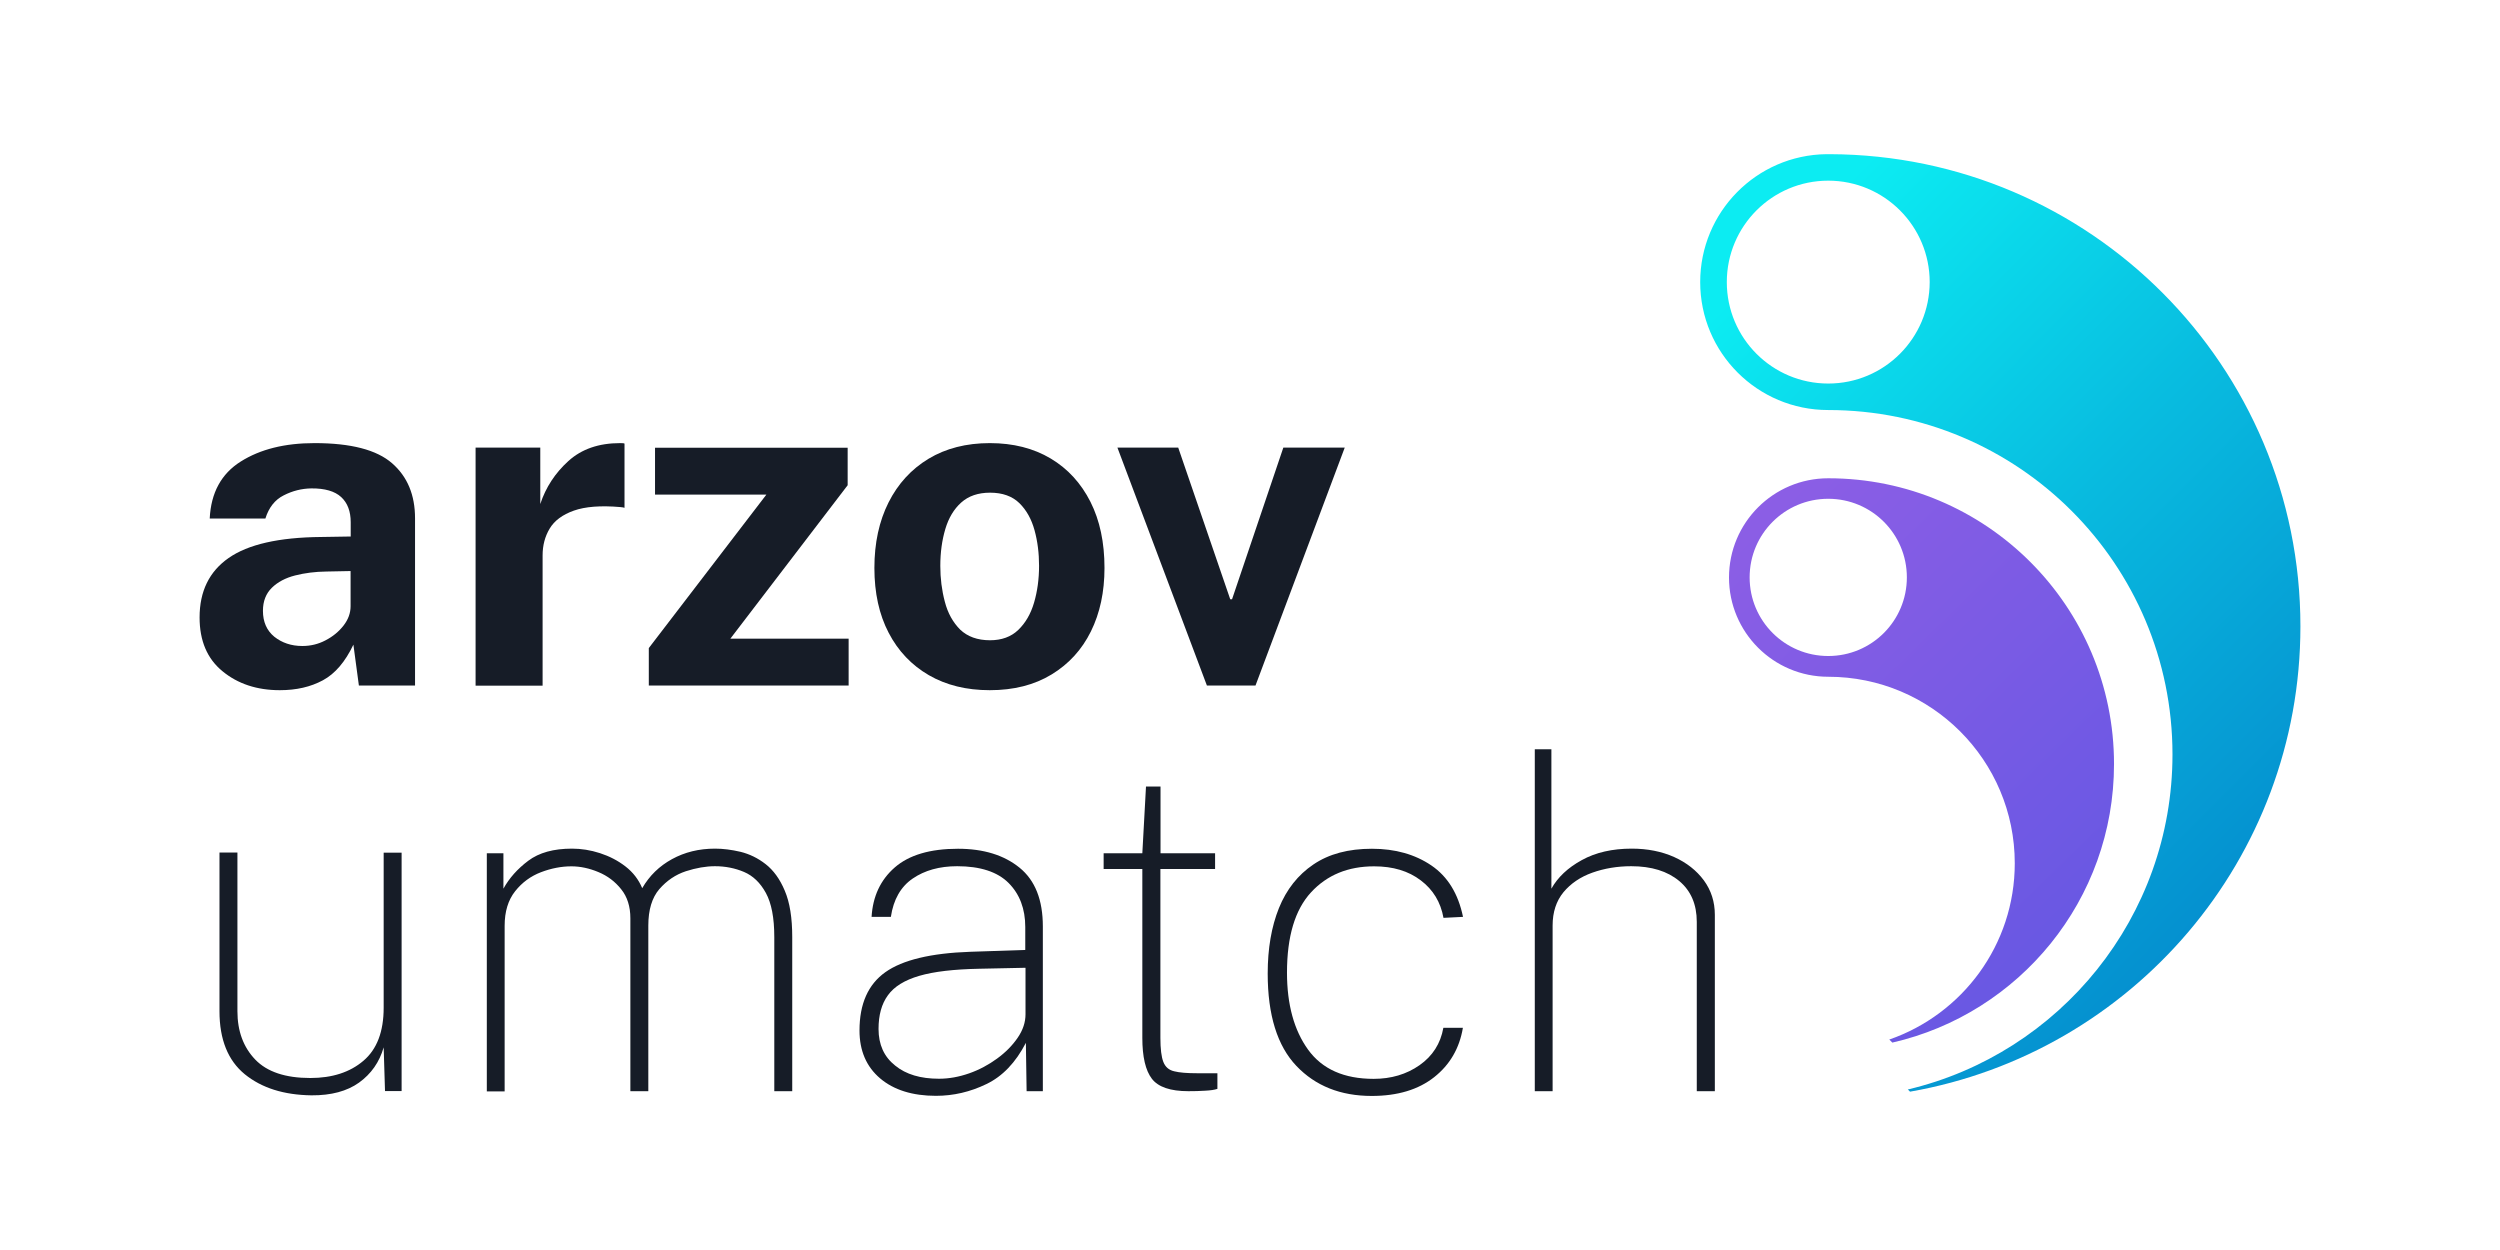
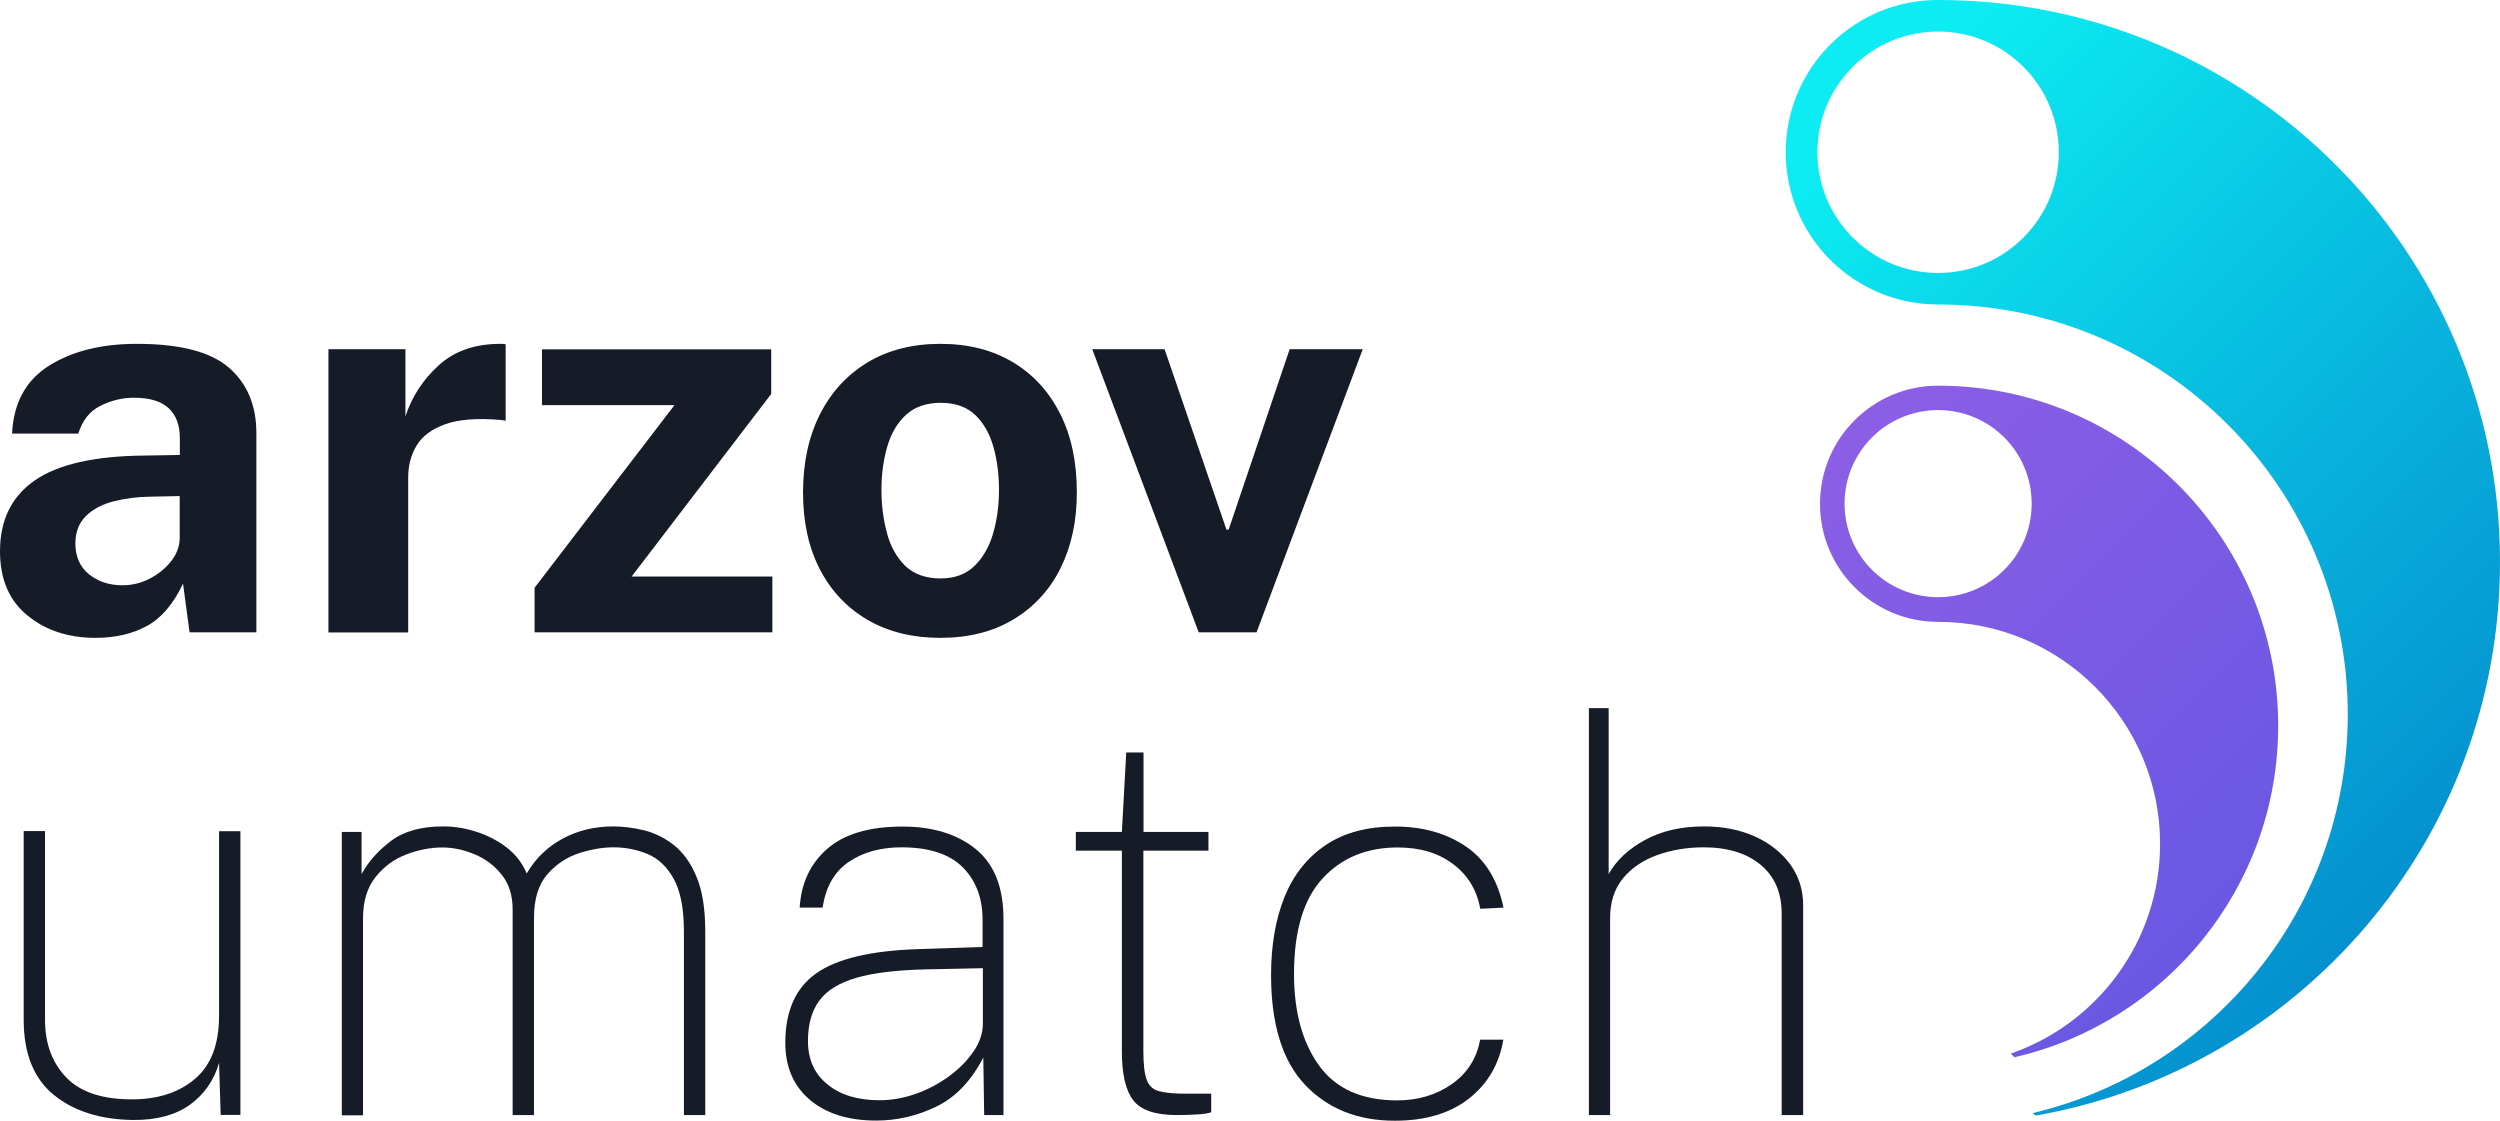
- <svg xmlns="http://www.w3.org/2000/svg" version="1.1" id="Capa_1" x="0px" y="0px" viewBox="0 0 2048 1024" style="enable-background:new 0 0 2048 1024;" xml:space="preserve">
+ <svg xmlns="http://www.w3.org/2000/svg" version="1.1" id="Capa_1" x="0px" y="0px" viewBox="0 0 1721 771.5" style="enable-background:new 0 0 1721 771.5;" xml:space="preserve">
  <style type="text/css">
	.st0{fill:url(#SVGID_1_);}
	.st1{fill:url(#SVGID_2_);}
	.st2{fill:#161C27;}
</style>
  <g>
    <g>
-       <linearGradient id="SVGID_1_" gradientUnits="userSpaceOnUse" x1="1380.928" y1="281.097" x2="2095.128" y2="992.308">
+       <linearGradient id="SVGID_1_" gradientUnits="userSpaceOnUse" x1="1217.422" y1="616.597" x2="1931.622" y2="-94.615" gradientTransform="matrix(1 0 0 -1 0 771.4)">
        <stop offset="0" style="stop-color:#0CECF2" />
        <stop offset="0.32" style="stop-color:#08BADF" />
        <stop offset="0.618" style="stop-color:#0592D0" />
        <stop offset="0.855" style="stop-color:#037AC7" />
        <stop offset="1" style="stop-color:#0271C4" />
      </linearGradient>
-       <path class="st0" d="M1499,126.3c-0.4,0-0.9,0-1.4,0c-0.4,0-0.9,0-1.4,0c-57.3,0.7-103.4,47.4-103.4,104.8    c0,57.9,46.9,104.8,104.8,104.8c155.8,0,282.1,126.3,282.1,282.1c0,133.3-92.5,245.1-216.8,274.5l1.8,1.8    c181.7-31.8,319.8-190.3,319.8-381.1C1884.6,300,1712.1,127,1499,126.3z M1497.7,314.2c-45.9,0-83.1-37.2-83.1-83.1    c0-45.9,37.2-83.1,83.1-83.1c45.9,0,83.1,37.2,83.1,83.1C1580.7,277,1543.6,314.2,1497.7,314.2z" />
-       <linearGradient id="SVGID_2_" gradientUnits="userSpaceOnUse" x1="964.516" y1="0.338" x2="1747.446" y2="801.198">
+       <path class="st0" d="M1335.5,0c-0.4,0-0.9,0-1.4,0c-0.4,0-0.9,0-1.4,0c-57.3,0.7-103.4,47.4-103.4,104.8    c0,57.9,46.9,104.8,104.8,104.8c155.8,0,282.1,126.3,282.1,282.1c0,133.3-92.5,245.1-216.8,274.5l1.8,1.8    c181.7-31.8,319.8-190.3,319.8-381.1C1721.1,173.7,1548.6,0.7,1335.5,0z M1334.2,187.9c-45.9,0-83.1-37.2-83.1-83.1    s37.2-83.1,83.1-83.1s83.1,37.2,83.1,83.1C1417.2,150.7,1380.1,187.9,1334.2,187.9z" />
+       <linearGradient id="SVGID_2_" gradientUnits="userSpaceOnUse" x1="801.015" y1="897.361" x2="1583.946" y2="96.501" gradientTransform="matrix(1 0 0 -1 0 771.4)">
        <stop offset="0" style="stop-color:#AD64E6" />
        <stop offset="0.213" style="stop-color:#A462E6" />
        <stop offset="0.56" style="stop-color:#8C5EE5" />
        <stop offset="0.997" style="stop-color:#6457E3" />
        <stop offset="1" style="stop-color:#6457E3" />
      </linearGradient>
-       <path class="st1" d="M1497.7,391.8c-44.9,0-81.3,36.4-81.3,81.3s36.4,81.3,81.3,81.3c84.4,0,152.8,68.4,152.8,152.8    c0,66.9-43,123.7-102.8,144.4l2.5,2.5c104-23.8,181.6-116.9,181.6-228.2C1731.8,496.6,1627,391.8,1497.7,391.8z M1497.7,537.4    c-35.6,0-64.4-28.8-64.4-64.4s28.8-64.4,64.4-64.4c35.6,0,64.4,28.8,64.4,64.4S1533.3,537.4,1497.7,537.4z" />
+       <path class="st1" d="M1334.2,265.5c-44.9,0-81.3,36.4-81.3,81.3s36.4,81.3,81.3,81.3c84.4,0,152.8,68.4,152.8,152.8    c0,66.9-43,123.7-102.8,144.4l2.5,2.5c104-23.8,181.6-116.9,181.6-228.2C1568.3,370.3,1463.5,265.5,1334.2,265.5z M1334.2,411.1    c-35.6,0-64.4-28.8-64.4-64.4c0-35.6,28.8-64.4,64.4-64.4s64.4,28.8,64.4,64.4C1398.6,382.3,1369.8,411.1,1334.2,411.1z" />
    </g>
    <g>
      <g>
-         <path class="st2" d="M229.2,565.4c-18.7,0-34.4-5.2-46.9-15.5c-12.6-10.3-18.8-25-18.8-44.1c0-21.4,7.9-37.6,23.8-48.7     c15.9-11.1,41.1-16.9,75.7-17.2l24.3-0.4v-11.7c0-8.9-2.6-15.8-7.8-20.6c-5.2-4.8-13.4-7.2-24.4-7.1c-7.9,0.1-15.5,2-22.7,5.7     c-7.2,3.6-12.2,10-15,19h-45.6c1-21.1,9.5-36.7,25.4-46.7c16-10.1,36.1-15.1,60.5-15.1c29.8,0,50.9,5.5,63.5,16.5     c12.6,11,18.8,26,18.8,45.1v137h-46l-4.5-33.5c-6.7,14.1-15,23.8-25,29.2C254.5,562.7,242.8,565.4,229.2,565.4z M247.7,529.2     c6.7,0,13-1.5,18.9-4.6c6-3.1,10.9-7.1,14.8-12.1c3.9-5,5.8-10.3,5.8-15.9v-28.8l-19.8,0.4c-9.2,0.1-17.7,1.2-25.6,3.2     c-7.9,2-14.3,5.4-19.1,10.1c-4.8,4.7-7.3,11-7.3,18.9c0,9,3.1,16.1,9.3,21.2C231,526.6,238.6,529.2,247.7,529.2z" />
-         <path class="st2" d="M389.6,561.6V366.7h53v46.2c4.5-13.7,12.2-25.4,23-35.2c10.8-9.8,24.9-14.7,42.4-14.7c2,0,3.2,0.1,3.6,0.4     v52.6c-0.6-0.3-1.8-0.4-3.4-0.6c-16.1-1.4-28.8-0.4-38.1,2.9c-9.3,3.3-15.9,8.2-19.8,14.7c-3.9,6.5-5.8,13.8-5.8,22v106.7H389.6z     " />
-         <path class="st2" d="M531.5,561.6v-30.7l96.3-125.7h-91.2v-38.4h157.8v30.7l-96.1,125.7h96.9v38.4H531.5z" />
-         <path class="st2" d="M810.8,565.4c-19.1,0-35.7-4.1-49.9-12.3c-14.1-8.2-25.1-19.7-32.9-34.7c-7.8-14.9-11.7-32.7-11.7-53.1     c0-20.5,3.9-38.4,11.6-53.7s18.7-27.3,32.8-35.8c14.1-8.5,30.9-12.8,50.2-12.8c19.1,0,35.7,4.2,49.8,12.6     c14.1,8.4,24.9,20.3,32.6,35.5c7.7,15.3,11.5,33.3,11.5,54.2c0,19.6-3.7,36.9-11.1,51.9c-7.4,15-18.2,26.8-32.2,35.3     C847.4,561.1,830.5,565.4,810.8,565.4z M811,524.5c9.5,0,17.3-2.8,23.2-8.5c5.9-5.7,10.2-13.1,12.9-22.3     c2.7-9.2,4.1-19.3,4.1-30.2c0-10.3-1.2-20-3.7-29.1c-2.5-9.1-6.6-16.5-12.4-22.2c-5.8-5.7-13.9-8.6-24-8.6     c-9.8,0-17.7,2.7-23.7,8.1c-6,5.4-10.3,12.6-13,21.7s-4.1,19.1-4.1,30.2c0,10.2,1.2,19.9,3.7,29.3c2.4,9.4,6.7,17,12.6,22.9     C792.6,521.5,800.7,524.5,811,524.5z" />
-         <path class="st2" d="M1101.6,366.7l-73.1,194.9h-39.8l-73.3-194.9h49.8l42.6,124.2h1.5l42-124.2H1101.6z" />
-         <path class="st2" d="M255.2,897.3c-22.6-0.3-40.8-6-54.7-17.3c-13.8-11.3-20.7-28.5-20.7-51.6v-130h14.7v130     c0,16.3,4.9,29.5,14.6,39.6c9.7,10.1,24.8,15.1,45.1,15.1c18,0,32.5-4.7,43.5-14.1c11.1-9.4,16.6-23.9,16.6-43.5v-127h14.7v195.3     h-13.6l-1.1-35.8c-3.5,12.1-10.2,21.7-20.2,28.9C284.3,893.9,271.3,897.4,255.2,897.3z" />
-         <path class="st2" d="M398.8,893.9V699h13.6v29c4.8-8.7,11.6-16.3,20.4-22.9c8.8-6.6,20.7-9.9,35.8-9.9c7.5,0,15.2,1.2,22.9,3.7     c7.7,2.5,14.7,6.1,20.9,10.9c6.2,4.8,10.8,10.8,13.7,17.8c5.9-10.2,14-18.1,24.4-23.8c10.4-5.7,22.1-8.6,35.3-8.6     c6.5,0,13.5,0.9,20.8,2.6c7.3,1.8,14.2,5.1,20.6,10.1c6.4,5,11.7,12.2,15.7,21.8c4.1,9.6,6.1,22.2,6.1,37.9v126.3h-14.7V767.6     c0-15.7-2.3-27.7-6.9-36.1c-4.6-8.4-10.6-14.1-17.9-17.2c-7.3-3.1-15.3-4.7-23.8-4.7c-7.4,0-15.4,1.4-23.8,4.1     c-8.5,2.8-15.7,7.7-21.8,14.7c-6,7-9,17-9,29.8v135.7h-14.7V752.2c0-9.5-2.5-17.5-7.5-23.7c-5-6.3-11.2-11-18.7-14.1     c-7.4-3.1-14.8-4.7-22.1-4.7c-8.2,0-16.5,1.6-24.9,4.8s-15.5,8.4-21.2,15.6c-5.7,7.2-8.6,16.6-8.6,28.3v135.7H398.8z" />
-         <path class="st2" d="M766.7,897.7c-19.2,0-34.5-4.8-45.7-14.3c-11.2-9.5-16.9-22.6-16.9-39.2c0-21.9,7.1-37.8,21.2-47.8     c14.1-10,37.3-15.6,69.6-16.7l45-1.5v-18.8c0-14.9-4.6-27-13.7-36.1c-9.1-9.1-23.2-13.7-42.1-13.7c-14.5,0-26.6,3.4-36.4,10.1     c-9.8,6.7-15.8,17.2-17.9,31.4h-15.8c1-16.8,7.3-30.3,19-40.5c11.7-10.2,29-15.3,51.8-15.3c20.9,0,37.7,5.2,50.4,15.5     c12.8,10.4,19.1,26.4,19.1,48.2v134.9H841l-0.6-39.6c-8.4,16.2-19.2,27.5-32.4,33.8C794.8,894.5,781,897.7,766.7,897.7z      M769.2,883.7c8.2,0,16.4-1.5,24.7-4.4c8.3-2.9,15.9-7,22.9-12.1c7-5.1,12.6-10.8,16.9-17.1c4.3-6.3,6.4-12.7,6.4-19.2v-38.1     l-37.9,0.8c-20.7,0.4-37.1,2.3-49.1,5.8c-12,3.5-20.6,8.8-25.7,15.9c-5.2,7.1-7.7,16.3-7.7,27.6c0,12.8,4.5,22.8,13.6,30     C742.2,880.2,754.2,883.7,769.2,883.7z" />
-         <path class="st2" d="M995.3,711.9h-44.7v138.3c0,9,0.8,15.6,2.4,19.7c1.6,4.1,4.5,6.7,8.9,7.7c4.3,1.1,10.6,1.6,18.8,1.6h16.6     V892c-2.4,0.8-5.7,1.3-10.1,1.5c-4.3,0.3-8.9,0.4-13.7,0.4c-14.7,0-24.7-3.4-29.9-10.2c-5.2-6.8-7.8-18-7.8-33.5V711.9h-31.7V699     h31.7l3-54.7h11.9V699h44.7V711.9z" />
-         <path class="st2" d="M1123.9,695.3c19.1,0,35.3,4.6,48.7,13.7c13.4,9.1,22,23.2,25.9,42.1l-16,0.8c-2.3-12.8-8.5-23.1-18.6-30.7     c-10.1-7.7-22.8-11.5-38.2-11.5c-21.4,0-38.6,7.1-51.7,21.3c-13.1,14.2-19.7,36.1-19.7,65.8c0,26.1,5.8,47.2,17.3,63.1     c11.6,16,29.5,23.9,53.7,23.9c14.3,0,26.9-3.7,37.6-11.2c10.7-7.5,17.2-17.7,19.5-30.6h16c-2.8,16.7-10.6,30.2-23.5,40.4     c-12.9,10.2-29.9,15.4-51.2,15.4c-25.5,0-46.1-8.2-61.7-24.6c-15.6-16.4-23.5-41.6-23.5-75.7c0-20.5,3.1-38.4,9.2-53.6     c6.2-15.3,15.6-27.2,28.2-35.7C1088.7,699.5,1104.6,695.3,1123.9,695.3z" />
-         <path class="st2" d="M1257.3,893.9V613.8h13.6v114.2c5.2-9.3,13.4-17.1,24.9-23.4c11.4-6.3,25.1-9.4,40.9-9.4     c12.9,0,24.5,2.3,34.8,6.9c10.2,4.6,18.3,11,24.3,19.1c6,8.2,9,17.6,9,28.3v144.4H1390V755.2c0-14.3-4.8-25.5-14.4-33.5     c-9.6-8-22.7-12.1-39.3-12.1c-11.4,0-22.1,1.8-31.9,5.3c-9.8,3.5-17.7,8.9-23.6,16c-5.9,7.2-8.9,16.3-8.9,27.3v135.7H1257.3z" />
+         <path class="st2" d="M65.7,439.1c-18.7,0-34.4-5.2-46.9-15.5C6.2,413.3,0,398.6,0,379.5c0-21.4,7.9-37.6,23.8-48.7     c15.9-11.1,41.1-16.9,75.7-17.2l24.3-0.4v-11.7c0-8.9-2.6-15.8-7.8-20.6c-5.2-4.8-13.4-7.2-24.4-7.1c-7.9,0.1-15.5,2-22.7,5.7     c-7.2,3.6-12.2,10-15,19H8.3c1-21.1,9.5-36.7,25.4-46.7c16-10.1,36.1-15.1,60.5-15.1c29.8,0,50.9,5.5,63.5,16.5     c12.6,11,18.8,26,18.8,45.1v137h-46l-4.5-33.5c-6.7,14.1-15,23.8-25,29.2S79.3,439.1,65.7,439.1z M84.2,402.9     c6.7,0,13-1.5,18.9-4.6c6-3.1,10.9-7.1,14.8-12.1s5.8-10.3,5.8-15.9v-28.8l-19.8,0.4c-9.2,0.1-17.7,1.2-25.6,3.2     c-7.9,2-14.3,5.4-19.1,10.1s-7.3,11-7.3,18.9c0,9,3.1,16.1,9.3,21.2C67.5,400.3,75.1,402.9,84.2,402.9z" />
+         <path class="st2" d="M226.1,435.3V240.4h53v46.2c4.5-13.7,12.2-25.4,23-35.2c10.8-9.8,24.9-14.7,42.4-14.7c2,0,3.2,0.1,3.6,0.4     v52.6c-0.6-0.3-1.8-0.4-3.4-0.6c-16.1-1.4-28.8-0.4-38.1,2.9s-15.9,8.2-19.8,14.7c-3.9,6.5-5.8,13.8-5.8,22v106.7h-54.9V435.3z" />
+         <path class="st2" d="M368,435.3v-30.7l96.3-125.7h-91.2v-38.4h157.8v30.7l-96.1,125.7h96.9v38.4H368z" />
+         <path class="st2" d="M647.3,439.1c-19.1,0-35.7-4.1-49.9-12.3c-14.1-8.2-25.1-19.7-32.9-34.7c-7.8-14.9-11.7-32.7-11.7-53.1     c0-20.5,3.9-38.4,11.6-53.7c7.7-15.3,18.7-27.3,32.8-35.8c14.1-8.5,30.9-12.8,50.2-12.8c19.1,0,35.7,4.2,49.8,12.6     c14.1,8.4,24.9,20.3,32.6,35.5c7.7,15.3,11.5,33.3,11.5,54.2c0,19.6-3.7,36.9-11.1,51.9c-7.4,15-18.2,26.8-32.2,35.3     C683.9,434.8,667,439.1,647.3,439.1z M647.5,398.2c9.5,0,17.3-2.8,23.2-8.5s10.2-13.1,12.9-22.3c2.7-9.2,4.1-19.3,4.1-30.2     c0-10.3-1.2-20-3.7-29.1c-2.5-9.1-6.6-16.5-12.4-22.2c-5.8-5.7-13.9-8.6-24-8.6c-9.8,0-17.7,2.7-23.7,8.1     c-6,5.4-10.3,12.6-13,21.7c-2.7,9.1-4.1,19.1-4.1,30.2c0,10.2,1.2,19.9,3.7,29.3c2.4,9.4,6.7,17,12.6,22.9     C629.1,395.2,637.2,398.2,647.5,398.2z" />
+         <path class="st2" d="M938.1,240.4L865,435.3h-39.8l-73.3-194.9h49.8l42.6,124.2h1.5l42-124.2L938.1,240.4L938.1,240.4z" />
+         <path class="st2" d="M91.7,771c-22.6-0.3-40.8-6-54.7-17.3c-13.8-11.3-20.7-28.5-20.7-51.6v-130H31v130     c0,16.3,4.9,29.5,14.6,39.6c9.7,10.1,24.8,15.1,45.1,15.1c18,0,32.5-4.7,43.5-14.1c11.1-9.4,16.6-23.9,16.6-43.5v-127h14.7v195.3     h-13.6l-1.1-35.8c-3.5,12.1-10.2,21.7-20.2,28.9C120.8,767.6,107.8,771.1,91.7,771z" />
+         <path class="st2" d="M235.3,767.6V572.7h13.6v29c4.8-8.7,11.6-16.3,20.4-22.9c8.8-6.6,20.7-9.9,35.8-9.9c7.5,0,15.2,1.2,22.9,3.7     s14.7,6.1,20.9,10.9c6.2,4.8,10.8,10.8,13.7,17.8c5.9-10.2,14-18.1,24.4-23.8s22.1-8.6,35.3-8.6c6.5,0,13.5,0.9,20.8,2.6     c7.3,1.8,14.2,5.1,20.6,10.1c6.4,5,11.7,12.2,15.7,21.8c4.1,9.6,6.1,22.2,6.1,37.9v126.3h-14.7V641.3c0-15.7-2.3-27.7-6.9-36.1     c-4.6-8.4-10.6-14.1-17.9-17.2c-7.3-3.1-15.3-4.7-23.8-4.7c-7.4,0-15.4,1.4-23.8,4.1c-8.5,2.8-15.7,7.7-21.8,14.7     c-6,7-9,17-9,29.8v135.7h-14.7V625.9c0-9.5-2.5-17.5-7.5-23.7c-5-6.3-11.2-11-18.7-14.1c-7.4-3.1-14.8-4.7-22.1-4.7     c-8.2,0-16.5,1.6-24.9,4.8c-8.4,3.2-15.5,8.4-21.2,15.6c-5.7,7.2-8.6,16.6-8.6,28.3v135.7h-14.6V767.6z" />
+         <path class="st2" d="M603.2,771.4c-19.2,0-34.5-4.8-45.7-14.3s-16.9-22.6-16.9-39.2c0-21.9,7.1-37.8,21.2-47.8     c14.1-10,37.3-15.6,69.6-16.7l45-1.5v-18.8c0-14.9-4.6-27-13.7-36.1c-9.1-9.1-23.2-13.7-42.1-13.7c-14.5,0-26.6,3.4-36.4,10.1     c-9.8,6.7-15.8,17.2-17.9,31.4h-15.8c1-16.8,7.3-30.3,19-40.5s29-15.3,51.8-15.3c20.9,0,37.7,5.2,50.4,15.5     c12.8,10.4,19.1,26.4,19.1,48.2v134.9h-13.3l-0.6-39.6c-8.4,16.2-19.2,27.5-32.4,33.8C631.3,768.2,617.5,771.4,603.2,771.4z      M605.7,757.4c8.2,0,16.4-1.5,24.7-4.4s15.9-7,22.9-12.1s12.6-10.8,16.9-17.1c4.3-6.3,6.4-12.7,6.4-19.2v-38.1l-37.9,0.8     c-20.7,0.4-37.1,2.3-49.1,5.8s-20.6,8.8-25.7,15.9c-5.2,7.1-7.7,16.3-7.7,27.6c0,12.8,4.5,22.8,13.6,30     C578.7,753.9,590.7,757.4,605.7,757.4z" />
+         <path class="st2" d="M831.8,585.6h-44.7v138.3c0,9,0.8,15.6,2.4,19.7c1.6,4.1,4.5,6.7,8.9,7.7c4.3,1.1,10.6,1.6,18.8,1.6h16.6     v12.8c-2.4,0.8-5.7,1.3-10.1,1.5c-4.3,0.3-8.9,0.4-13.7,0.4c-14.7,0-24.7-3.4-29.9-10.2s-7.8-18-7.8-33.5V585.6h-31.7v-12.9h31.7     l3-54.7h11.9v54.7h44.7v12.9H831.8z" />
+         <path class="st2" d="M960.4,569c19.1,0,35.3,4.6,48.7,13.7c13.4,9.1,22,23.2,25.9,42.1l-16,0.8c-2.3-12.8-8.5-23.1-18.6-30.7     c-10.1-7.7-22.8-11.5-38.2-11.5c-21.4,0-38.6,7.1-51.7,21.3s-19.7,36.1-19.7,65.8c0,26.1,5.8,47.2,17.3,63.1     c11.6,16,29.5,23.9,53.7,23.9c14.3,0,26.9-3.7,37.6-11.2s17.2-17.7,19.5-30.6h16c-2.8,16.7-10.6,30.2-23.5,40.4     s-29.9,15.4-51.2,15.4c-25.5,0-46.1-8.2-61.7-24.6c-15.6-16.4-23.5-41.6-23.5-75.7c0-20.5,3.1-38.4,9.2-53.6     c6.2-15.3,15.6-27.2,28.2-35.7C925.2,573.2,941.1,569,960.4,569z" />
+         <path class="st2" d="M1093.8,767.6V487.5h13.6v114.2c5.2-9.3,13.4-17.1,24.9-23.4c11.4-6.3,25.1-9.4,40.9-9.4     c12.9,0,24.5,2.3,34.8,6.9c10.2,4.6,18.3,11,24.3,19.1c6,8.2,9,17.6,9,28.3v144.4h-14.8V628.9c0-14.3-4.8-25.5-14.4-33.5     s-22.7-12.1-39.3-12.1c-11.4,0-22.1,1.8-31.9,5.3s-17.7,8.9-23.6,16c-5.9,7.2-8.9,16.3-8.9,27.3v135.7H1093.8z" />
      </g>
    </g>
  </g>
</svg>
